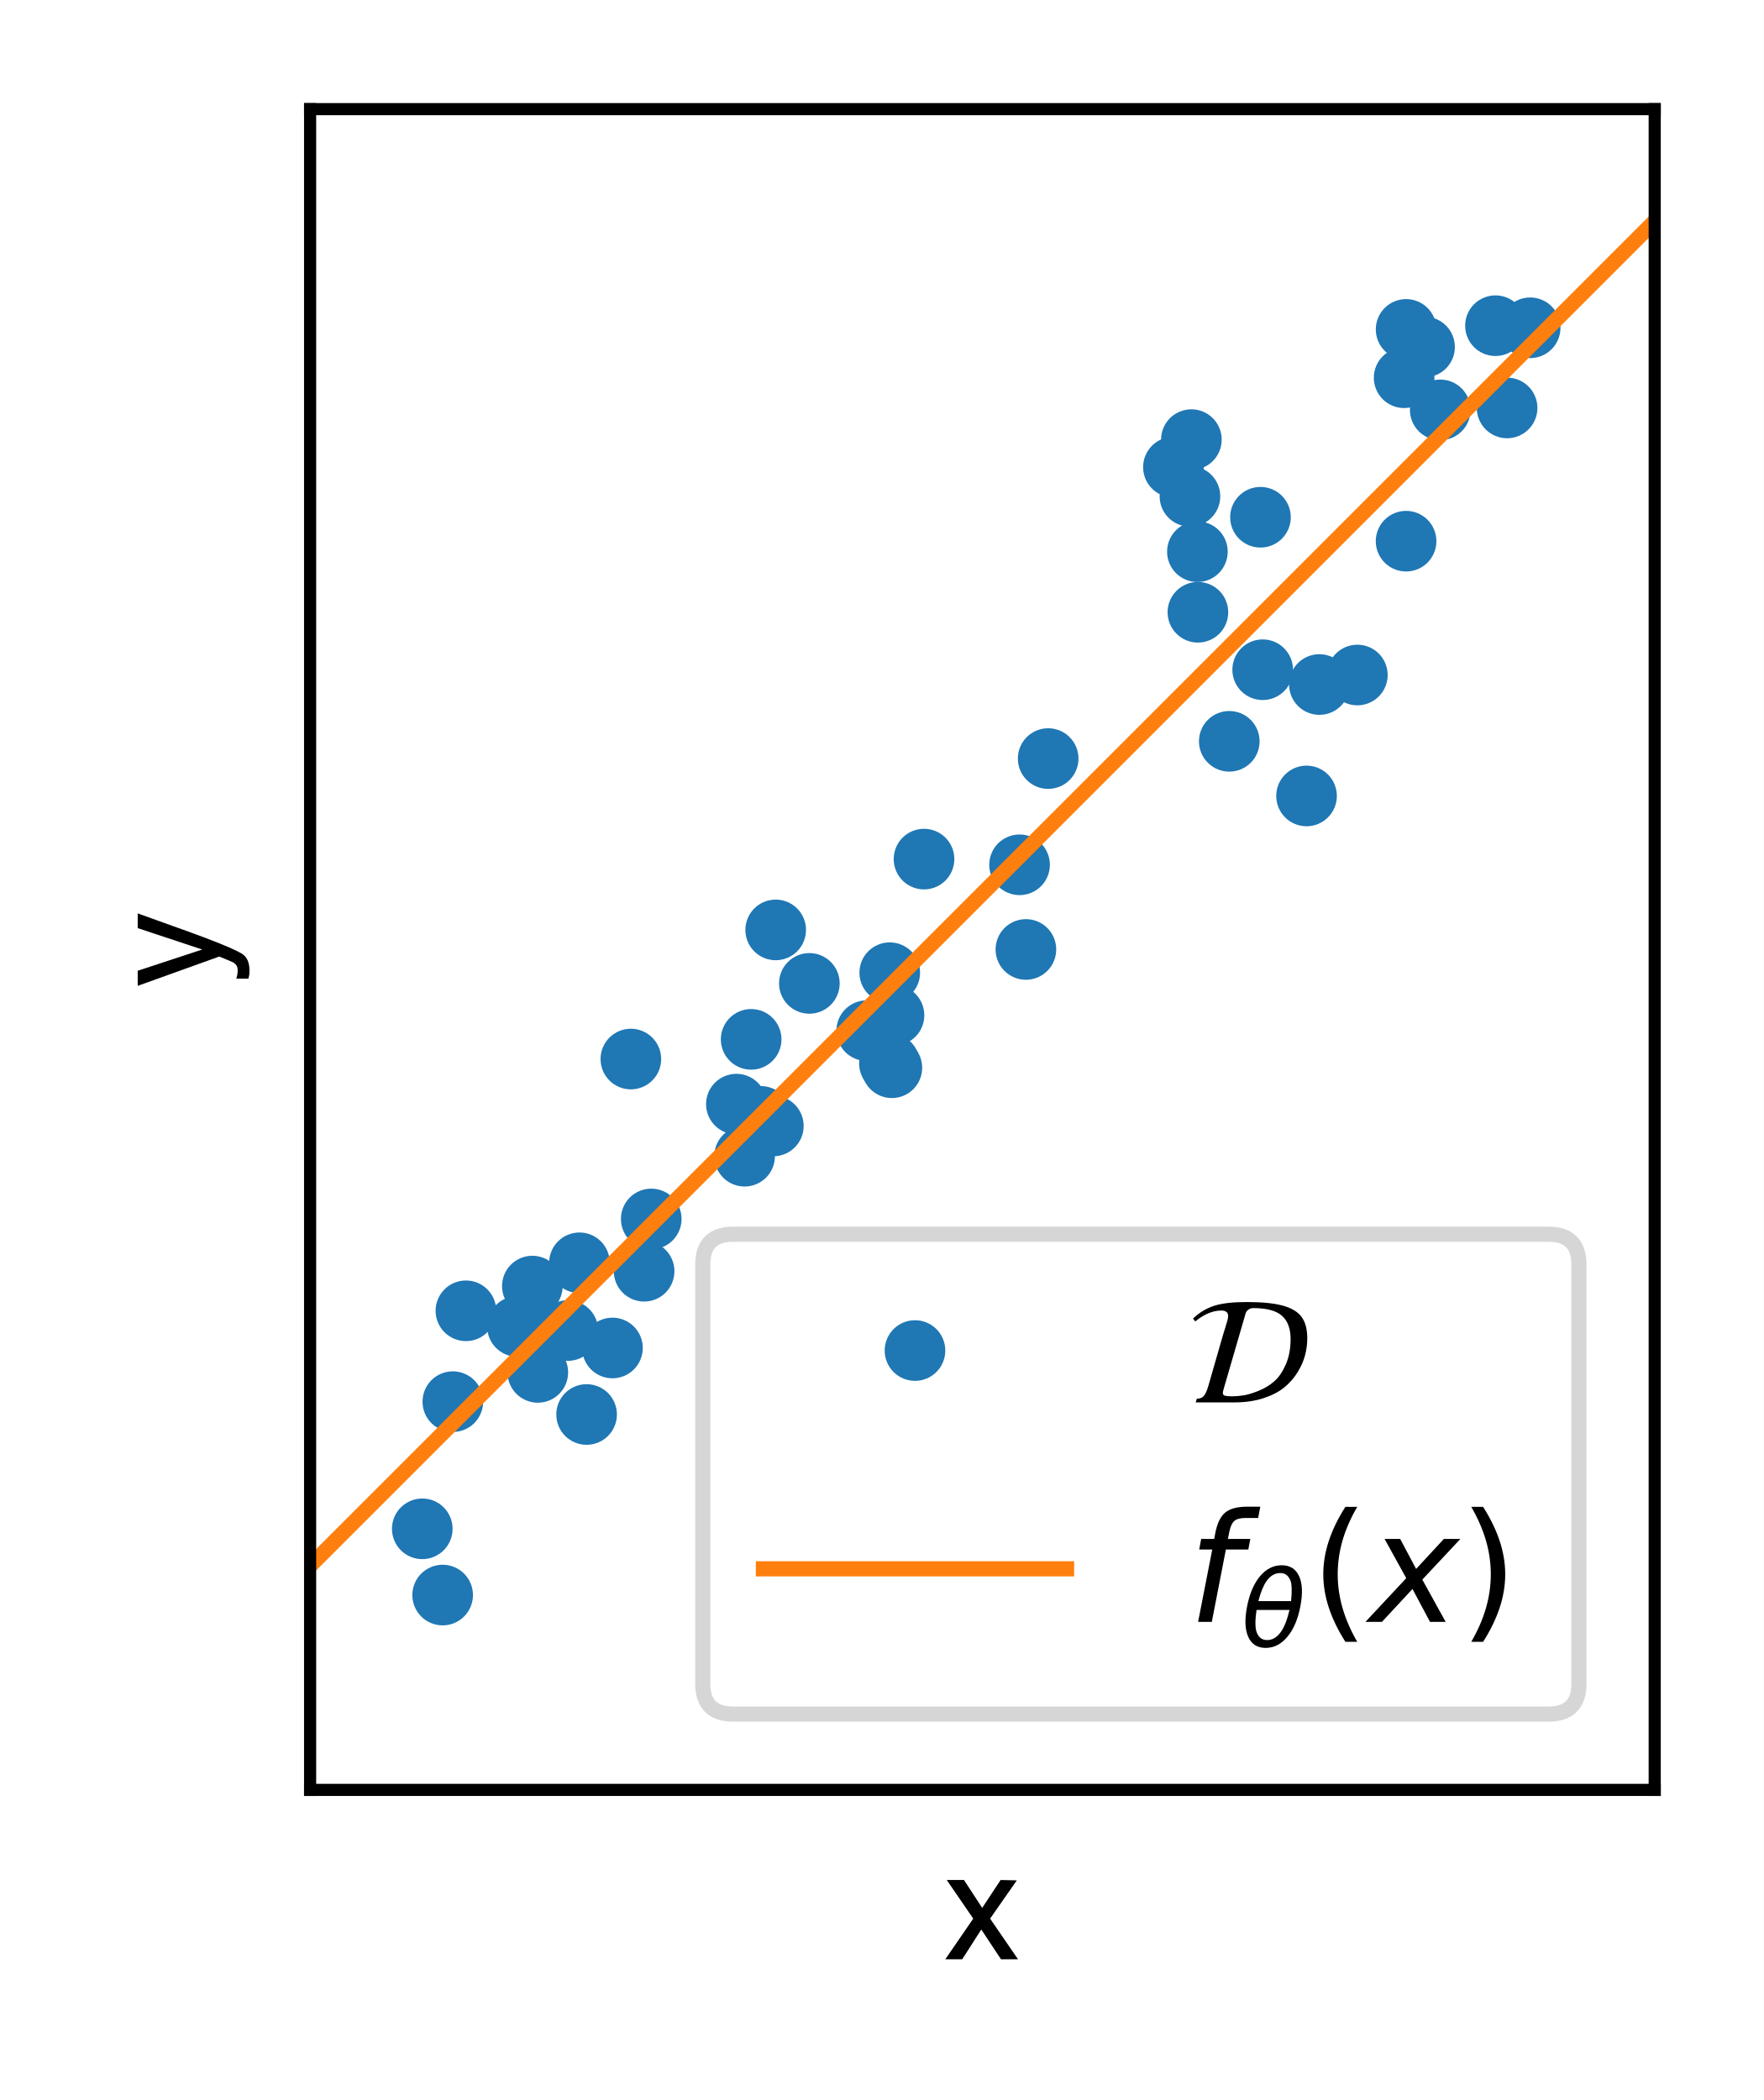
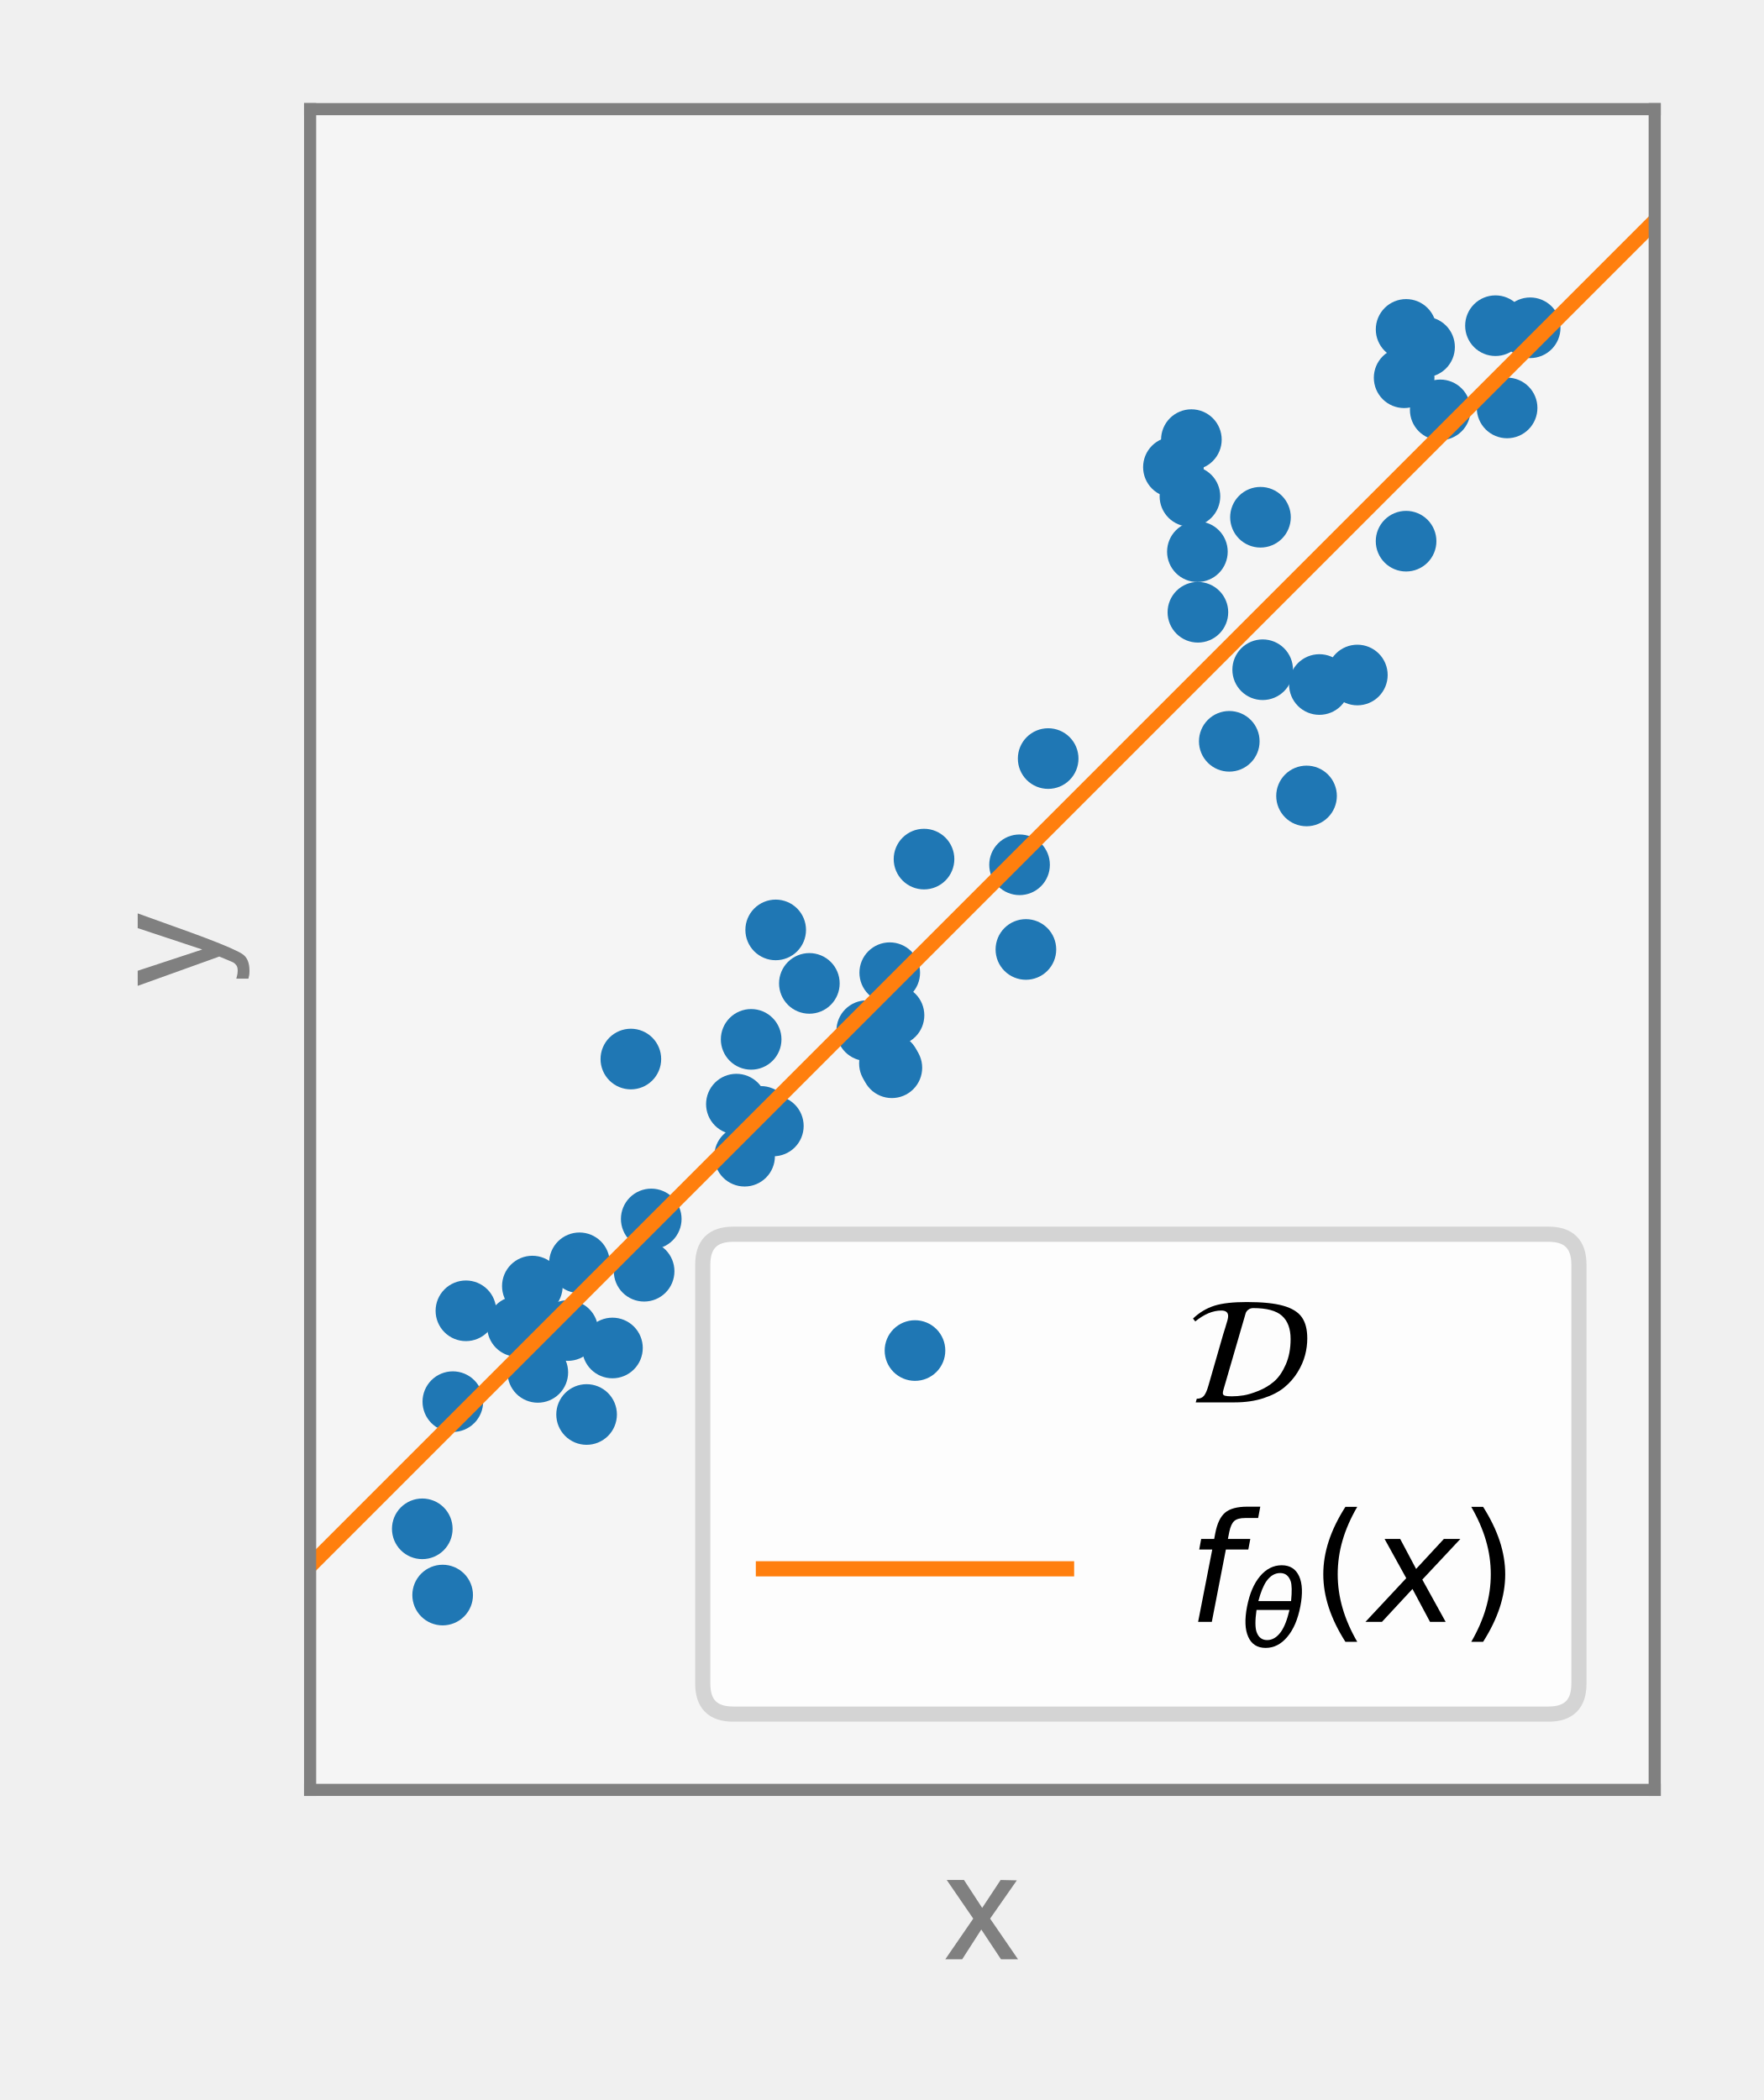
<svg xmlns="http://www.w3.org/2000/svg" xmlns:xlink="http://www.w3.org/1999/xlink" width="116.362pt" height="138.538pt" viewBox="0 0 116.362 138.538" version="1.1">
  <defs>
    <style type="text/css">*{stroke-linejoin: round; stroke-linecap: butt}</style>
  </defs>
  <g id="figure_1">
    <g id="patch_1">
-       <path d="M 0 138.538  L 116.362 138.538  L 116.362 0  L 0 0  z " style="fill: #ffffff" />
+       <path d="M 0 138.538  L 116.362 138.538  L 116.362 0  L 0 0  L 0 138.538  z " style="fill: none" />
    </g>
    <g id="axes_1">
      <g id="patch_2">
-         <path d="M 20.458 118.08  L 109.162 118.08  L 109.162 7.2  L 20.458 7.2  z " style="fill: #ffffff" />
+         <path d="M 20.458 118.08  L 109.162 118.08  L 109.162 7.2  L 20.458 7.2  z " style="fill: #ffffff; fill-opacity: 0.333" />
      </g>
      <g id="matplotlib.axis_1">
        <g id="text_1">
-           <g transform="translate(62.30981 129.2534) scale(0.1 -0.1)">
+           <g style="fill: #808080" transform="translate(62.30981 129.2534) scale(0.1 -0.1)">
            <defs>
              <path id="Helvetica-78" d="M 94 3347  L 822 3347  L 1591 2169  L 2369 3347  L 3053 3331  L 1925 1716  L 3103 0  L 2384 0  L 1553 1256  L 747 0  L 34 0  L 1213 1716  L 94 3347  z " transform="scale(0.015625)" />
            </defs>
            <use xlink:href="#Helvetica-78" />
          </g>
        </g>
      </g>
      <g id="matplotlib.axis_2">
        <g id="text_2">
-           <g transform="translate(14.31406 65.14) rotate(-90) scale(0.1 -0.1)">
+           <g style="fill: #808080" transform="translate(14.31406 65.14) rotate(-90) scale(0.1 -0.1)">
            <defs>
              <path id="Helvetica-79" d="M 2503 3347  L 3125 3347  Q 3006 3025 2597 1878  Q 2291 1016 2084 472  Q 1597 -809 1397 -1090  Q 1197 -1372 709 -1372  Q 591 -1372 527 -1362  Q 463 -1353 369 -1328  L 369 -816  Q 516 -856 581 -865  Q 647 -875 697 -875  Q 853 -875 926 -823  Q 1000 -772 1050 -697  Q 1066 -672 1162 -440  Q 1259 -209 1303 -97  L 66 3347  L 703 3347  L 1600 622  L 2503 3347  z M 1597 3428  L 1597 3428  z " transform="scale(0.015625)" />
            </defs>
            <use xlink:href="#Helvetica-79" />
          </g>
        </g>
      </g>
      <g id="line2d_1">
        <defs>
-           <path id="m82519d76c6" d="M 0 1.5  C 0.398 1.5 0.779 1.342 1.061 1.061  C 1.342 0.779 1.5 0.398 1.5 0  C 1.5 -0.398 1.342 -0.779 1.061 -1.061  C 0.779 -1.342 0.398 -1.5 0 -1.5  C -0.398 -1.5 -0.779 -1.342 -1.061 -1.061  C -1.342 -0.779 -1.5 -0.398 -1.5 0  C -1.5 0.398 -1.342 0.779 -1.061 1.061  C -0.779 1.342 -0.398 1.5 0 1.5  z " style="stroke: #1f77b4" />
+           <path id="ma62e0a77ee" d="M 0 1.5  C 0.398 1.5 0.779 1.342 1.061 1.061  C 1.342 0.779 1.5 0.398 1.5 0  C 1.5 -0.398 1.342 -0.779 1.061 -1.061  C 0.779 -1.342 0.398 -1.5 0 -1.5  C -0.398 -1.5 -0.779 -1.342 -1.061 -1.061  C -1.342 -0.779 -1.5 -0.398 -1.5 0  C -1.5 0.398 -1.342 0.779 -1.061 1.061  C -0.779 1.342 -0.398 1.5 0 1.5  z " style="stroke: #1f77b4" />
        </defs>
-         <g clip-path="url(#p8c2724f638)">
-           <use xlink:href="#m82519d76c6" x="58.676" y="70.157" style="fill: #1f77b4; stroke: #1f77b4" />
-           <use xlink:href="#m82519d76c6" x="81.096" y="48.905" style="fill: #1f77b4; stroke: #1f77b4" />
-           <use xlink:href="#m82519d76c6" x="27.858" y="100.857" style="fill: #1f77b4; stroke: #1f77b4" />
-           <use xlink:href="#m82519d76c6" x="50.198" y="73.649" style="fill: #1f77b4; stroke: #1f77b4" />
-           <use xlink:href="#m82519d76c6" x="38.698" y="93.315" style="fill: #1f77b4; stroke: #1f77b4" />
-           <use xlink:href="#m82519d76c6" x="34.675" y="87.346" style="fill: #1f77b4; stroke: #1f77b4" />
-           <use xlink:href="#m82519d76c6" x="41.618" y="69.866" style="fill: #1f77b4; stroke: #1f77b4" />
-           <use xlink:href="#m82519d76c6" x="53.394" y="64.875" style="fill: #1f77b4; stroke: #1f77b4" />
-           <use xlink:href="#m82519d76c6" x="57.179" y="67.993" style="fill: #1f77b4; stroke: #1f77b4" />
-           <use xlink:href="#m82519d76c6" x="67.679" y="62.636" style="fill: #1f77b4; stroke: #1f77b4" />
-           <use xlink:href="#m82519d76c6" x="58.837" y="70.44" style="fill: #1f77b4; stroke: #1f77b4" />
-           <use xlink:href="#m82519d76c6" x="78.501" y="32.742" style="fill: #1f77b4; stroke: #1f77b4" />
-           <use xlink:href="#m82519d76c6" x="42.963" y="80.415" style="fill: #1f77b4; stroke: #1f77b4" />
-           <use xlink:href="#m82519d76c6" x="92.76" y="35.702" style="fill: #1f77b4; stroke: #1f77b4" />
-           <use xlink:href="#m82519d76c6" x="29.874" y="92.468" style="fill: #1f77b4; stroke: #1f77b4" />
-           <use xlink:href="#m82519d76c6" x="77.411" y="30.818" style="fill: #1f77b4; stroke: #1f77b4" />
-           <use xlink:href="#m82519d76c6" x="58.697" y="64.169" style="fill: #1f77b4; stroke: #1f77b4" />
-           <use xlink:href="#m82519d76c6" x="69.148" y="50.043" style="fill: #1f77b4; stroke: #1f77b4" />
-           <use xlink:href="#m82519d76c6" x="38.227" y="83.308" style="fill: #1f77b4; stroke: #1f77b4" />
-           <use xlink:href="#m82519d76c6" x="42.493" y="83.864" style="fill: #1f77b4; stroke: #1f77b4" />
-           <use xlink:href="#m82519d76c6" x="87.041" y="45.158" style="fill: #1f77b4; stroke: #1f77b4" />
-           <use xlink:href="#m82519d76c6" x="99.424" y="26.912" style="fill: #1f77b4; stroke: #1f77b4" />
-           <use xlink:href="#m82519d76c6" x="51.018" y="74.28" style="fill: #1f77b4; stroke: #1f77b4" />
-           <use xlink:href="#m82519d76c6" x="79.026" y="40.391" style="fill: #1f77b4; stroke: #1f77b4" />
-           <use xlink:href="#m82519d76c6" x="92.632" y="24.92" style="fill: #1f77b4; stroke: #1f77b4" />
-           <use xlink:href="#m82519d76c6" x="93.979" y="22.892" style="fill: #1f77b4; stroke: #1f77b4" />
-           <use xlink:href="#m82519d76c6" x="34.136" y="87.506" style="fill: #1f77b4; stroke: #1f77b4" />
-           <use xlink:href="#m82519d76c6" x="30.737" y="86.474" style="fill: #1f77b4; stroke: #1f77b4" />
-           <use xlink:href="#m82519d76c6" x="40.404" y="88.927" style="fill: #1f77b4; stroke: #1f77b4" />
-           <use xlink:href="#m82519d76c6" x="92.762" y="21.731" style="fill: #1f77b4; stroke: #1f77b4" />
-           <use xlink:href="#m82519d76c6" x="35.12" y="84.843" style="fill: #1f77b4; stroke: #1f77b4" />
-           <use xlink:href="#m82519d76c6" x="58.978" y="66.979" style="fill: #1f77b4; stroke: #1f77b4" />
-           <use xlink:href="#m82519d76c6" x="98.657" y="21.486" style="fill: #1f77b4; stroke: #1f77b4" />
-           <use xlink:href="#m82519d76c6" x="67.261" y="57.051" style="fill: #1f77b4; stroke: #1f77b4" />
-           <use xlink:href="#m82519d76c6" x="78.993" y="36.395" style="fill: #1f77b4; stroke: #1f77b4" />
-           <use xlink:href="#m82519d76c6" x="51.173" y="61.347" style="fill: #1f77b4; stroke: #1f77b4" />
-           <use xlink:href="#m82519d76c6" x="78.596" y="29.002" style="fill: #1f77b4; stroke: #1f77b4" />
-           <use xlink:href="#m82519d76c6" x="89.545" y="44.531" style="fill: #1f77b4; stroke: #1f77b4" />
-           <use xlink:href="#m82519d76c6" x="29.202" y="105.227" style="fill: #1f77b4; stroke: #1f77b4" />
-           <use xlink:href="#m82519d76c6" x="83.3" y="44.182" style="fill: #1f77b4; stroke: #1f77b4" />
-           <use xlink:href="#m82519d76c6" x="100.946" y="21.624" style="fill: #1f77b4; stroke: #1f77b4" />
-           <use xlink:href="#m82519d76c6" x="83.154" y="34.123" style="fill: #1f77b4; stroke: #1f77b4" />
-           <use xlink:href="#m82519d76c6" x="48.58" y="72.84" style="fill: #1f77b4; stroke: #1f77b4" />
-           <use xlink:href="#m82519d76c6" x="86.193" y="52.509" style="fill: #1f77b4; stroke: #1f77b4" />
-           <use xlink:href="#m82519d76c6" x="35.48" y="90.537" style="fill: #1f77b4; stroke: #1f77b4" />
-           <use xlink:href="#m82519d76c6" x="60.958" y="56.675" style="fill: #1f77b4; stroke: #1f77b4" />
-           <use xlink:href="#m82519d76c6" x="95.013" y="27.04" style="fill: #1f77b4; stroke: #1f77b4" />
-           <use xlink:href="#m82519d76c6" x="49.554" y="68.567" style="fill: #1f77b4; stroke: #1f77b4" />
-           <use xlink:href="#m82519d76c6" x="49.122" y="76.275" style="fill: #1f77b4; stroke: #1f77b4" />
-           <use xlink:href="#m82519d76c6" x="37.462" y="87.776" style="fill: #1f77b4; stroke: #1f77b4" />
+         <g clip-path="url(#pc01ab6372e)">
+           <use xlink:href="#ma62e0a77ee" x="58.676" y="70.157" style="fill: #1f77b4; stroke: #1f77b4" />
+           <use xlink:href="#ma62e0a77ee" x="81.096" y="48.905" style="fill: #1f77b4; stroke: #1f77b4" />
+           <use xlink:href="#ma62e0a77ee" x="27.858" y="100.857" style="fill: #1f77b4; stroke: #1f77b4" />
+           <use xlink:href="#ma62e0a77ee" x="50.198" y="73.649" style="fill: #1f77b4; stroke: #1f77b4" />
+           <use xlink:href="#ma62e0a77ee" x="38.698" y="93.315" style="fill: #1f77b4; stroke: #1f77b4" />
+           <use xlink:href="#ma62e0a77ee" x="34.675" y="87.346" style="fill: #1f77b4; stroke: #1f77b4" />
+           <use xlink:href="#ma62e0a77ee" x="41.618" y="69.866" style="fill: #1f77b4; stroke: #1f77b4" />
+           <use xlink:href="#ma62e0a77ee" x="53.394" y="64.875" style="fill: #1f77b4; stroke: #1f77b4" />
+           <use xlink:href="#ma62e0a77ee" x="57.179" y="67.993" style="fill: #1f77b4; stroke: #1f77b4" />
+           <use xlink:href="#ma62e0a77ee" x="67.679" y="62.636" style="fill: #1f77b4; stroke: #1f77b4" />
+           <use xlink:href="#ma62e0a77ee" x="58.837" y="70.44" style="fill: #1f77b4; stroke: #1f77b4" />
+           <use xlink:href="#ma62e0a77ee" x="78.501" y="32.742" style="fill: #1f77b4; stroke: #1f77b4" />
+           <use xlink:href="#ma62e0a77ee" x="42.963" y="80.415" style="fill: #1f77b4; stroke: #1f77b4" />
+           <use xlink:href="#ma62e0a77ee" x="92.76" y="35.702" style="fill: #1f77b4; stroke: #1f77b4" />
+           <use xlink:href="#ma62e0a77ee" x="29.874" y="92.468" style="fill: #1f77b4; stroke: #1f77b4" />
+           <use xlink:href="#ma62e0a77ee" x="77.411" y="30.818" style="fill: #1f77b4; stroke: #1f77b4" />
+           <use xlink:href="#ma62e0a77ee" x="58.697" y="64.169" style="fill: #1f77b4; stroke: #1f77b4" />
+           <use xlink:href="#ma62e0a77ee" x="69.148" y="50.043" style="fill: #1f77b4; stroke: #1f77b4" />
+           <use xlink:href="#ma62e0a77ee" x="38.227" y="83.308" style="fill: #1f77b4; stroke: #1f77b4" />
+           <use xlink:href="#ma62e0a77ee" x="42.493" y="83.864" style="fill: #1f77b4; stroke: #1f77b4" />
+           <use xlink:href="#ma62e0a77ee" x="87.041" y="45.158" style="fill: #1f77b4; stroke: #1f77b4" />
+           <use xlink:href="#ma62e0a77ee" x="99.424" y="26.912" style="fill: #1f77b4; stroke: #1f77b4" />
+           <use xlink:href="#ma62e0a77ee" x="51.018" y="74.28" style="fill: #1f77b4; stroke: #1f77b4" />
+           <use xlink:href="#ma62e0a77ee" x="79.026" y="40.391" style="fill: #1f77b4; stroke: #1f77b4" />
+           <use xlink:href="#ma62e0a77ee" x="92.632" y="24.92" style="fill: #1f77b4; stroke: #1f77b4" />
+           <use xlink:href="#ma62e0a77ee" x="93.979" y="22.892" style="fill: #1f77b4; stroke: #1f77b4" />
+           <use xlink:href="#ma62e0a77ee" x="34.136" y="87.506" style="fill: #1f77b4; stroke: #1f77b4" />
+           <use xlink:href="#ma62e0a77ee" x="30.737" y="86.474" style="fill: #1f77b4; stroke: #1f77b4" />
+           <use xlink:href="#ma62e0a77ee" x="40.404" y="88.927" style="fill: #1f77b4; stroke: #1f77b4" />
+           <use xlink:href="#ma62e0a77ee" x="92.762" y="21.731" style="fill: #1f77b4; stroke: #1f77b4" />
+           <use xlink:href="#ma62e0a77ee" x="35.12" y="84.843" style="fill: #1f77b4; stroke: #1f77b4" />
+           <use xlink:href="#ma62e0a77ee" x="58.978" y="66.979" style="fill: #1f77b4; stroke: #1f77b4" />
+           <use xlink:href="#ma62e0a77ee" x="98.657" y="21.486" style="fill: #1f77b4; stroke: #1f77b4" />
+           <use xlink:href="#ma62e0a77ee" x="67.261" y="57.051" style="fill: #1f77b4; stroke: #1f77b4" />
+           <use xlink:href="#ma62e0a77ee" x="78.993" y="36.395" style="fill: #1f77b4; stroke: #1f77b4" />
+           <use xlink:href="#ma62e0a77ee" x="51.173" y="61.347" style="fill: #1f77b4; stroke: #1f77b4" />
+           <use xlink:href="#ma62e0a77ee" x="78.596" y="29.002" style="fill: #1f77b4; stroke: #1f77b4" />
+           <use xlink:href="#ma62e0a77ee" x="89.545" y="44.531" style="fill: #1f77b4; stroke: #1f77b4" />
+           <use xlink:href="#ma62e0a77ee" x="29.202" y="105.227" style="fill: #1f77b4; stroke: #1f77b4" />
+           <use xlink:href="#ma62e0a77ee" x="83.3" y="44.182" style="fill: #1f77b4; stroke: #1f77b4" />
+           <use xlink:href="#ma62e0a77ee" x="100.946" y="21.624" style="fill: #1f77b4; stroke: #1f77b4" />
+           <use xlink:href="#ma62e0a77ee" x="83.154" y="34.123" style="fill: #1f77b4; stroke: #1f77b4" />
+           <use xlink:href="#ma62e0a77ee" x="48.58" y="72.84" style="fill: #1f77b4; stroke: #1f77b4" />
+           <use xlink:href="#ma62e0a77ee" x="86.193" y="52.509" style="fill: #1f77b4; stroke: #1f77b4" />
+           <use xlink:href="#ma62e0a77ee" x="35.48" y="90.537" style="fill: #1f77b4; stroke: #1f77b4" />
+           <use xlink:href="#ma62e0a77ee" x="60.958" y="56.675" style="fill: #1f77b4; stroke: #1f77b4" />
+           <use xlink:href="#ma62e0a77ee" x="95.013" y="27.04" style="fill: #1f77b4; stroke: #1f77b4" />
+           <use xlink:href="#ma62e0a77ee" x="49.554" y="68.567" style="fill: #1f77b4; stroke: #1f77b4" />
+           <use xlink:href="#ma62e0a77ee" x="49.122" y="76.275" style="fill: #1f77b4; stroke: #1f77b4" />
+           <use xlink:href="#ma62e0a77ee" x="37.462" y="87.776" style="fill: #1f77b4; stroke: #1f77b4" />
        </g>
      </g>
      <g id="line2d_2">
-         <path d="M 20.458 103.296  L 109.162 14.592  " clip-path="url(#p8c2724f638)" style="fill: none; stroke: #ff7f0e; stroke-linecap: square" />
+         <path d="M 20.458 103.296  L 109.162 14.592  " clip-path="url(#pc01ab6372e)" style="fill: none; stroke: #ff7f0e; stroke-linecap: square" />
      </g>
      <g id="patch_3">
-         <path d="M 20.458 118.08  L 20.458 7.2  " style="fill: none; stroke: #000000; stroke-width: 0.8; stroke-linejoin: miter; stroke-linecap: square" />
+         <path d="M 20.458 118.08  L 20.458 7.2  " style="fill: none; stroke: #808080; stroke-width: 0.8; stroke-linejoin: miter; stroke-linecap: square" />
      </g>
      <g id="patch_4">
-         <path d="M 109.162 118.08  L 109.162 7.2  " style="fill: none; stroke: #000000; stroke-width: 0.8; stroke-linejoin: miter; stroke-linecap: square" />
+         <path d="M 109.162 118.08  L 109.162 7.2  " style="fill: none; stroke: #808080; stroke-width: 0.8; stroke-linejoin: miter; stroke-linecap: square" />
      </g>
      <g id="patch_5">
-         <path d="M 20.458 118.08  L 109.162 118.08  " style="fill: none; stroke: #000000; stroke-width: 0.8; stroke-linejoin: miter; stroke-linecap: square" />
+         <path d="M 20.458 118.08  L 109.162 118.08  " style="fill: none; stroke: #808080; stroke-width: 0.8; stroke-linejoin: miter; stroke-linecap: square" />
      </g>
      <g id="patch_6">
-         <path d="M 20.458 7.2  L 109.162 7.2  " style="fill: none; stroke: #000000; stroke-width: 0.8; stroke-linejoin: miter; stroke-linecap: square" />
+         <path d="M 20.458 7.2  L 109.162 7.2  " style="fill: none; stroke: #808080; stroke-width: 0.8; stroke-linejoin: miter; stroke-linecap: square" />
      </g>
      <g id="legend_1">
        <g id="patch_7">
          <path d="M 48.362 113.08  L 102.162 113.08  Q 104.162 113.08 104.162 111.08  L 104.162 83.422  Q 104.162 81.422 102.162 81.422  L 48.362 81.422  Q 46.362 81.422 46.362 83.422  L 46.362 111.08  Q 46.362 113.08 48.362 113.08  z " style="fill: #ffffff; opacity: 0.8; stroke: #cccccc; stroke-linejoin: miter" />
        </g>
        <g id="line2d_3">
          <g>
-             <use xlink:href="#m82519d76c6" x="60.362" y="89.096" style="fill: #1f77b4; stroke: #1f77b4" />
+             <use xlink:href="#ma62e0a77ee" x="60.362" y="89.096" style="fill: #1f77b4; stroke: #1f77b4" />
          </g>
        </g>
        <g id="text_3">
          <g transform="translate(78.36181 92.59562) scale(0.1 -0.1)">
            <defs>
              <path id="STIXNonUnicode-Italic-e230" d="M 314 3418  L 218 3539  Q 621 3923 1126 4083  Q 1619 4237 2490 4237  Q 3475 4237 4028 4080  Q 4582 3923 4812 3596  Q 5043 3270 5043 2701  Q 5043 2349 4950 1993  Q 4858 1638 4634 1273  Q 4410 909 4070 630  Q 3731 352 3190 176  Q 2650 0 1978 0  L 333 0  L 378 154  Q 576 154 678 275  Q 781 397 870 710  L 1491 2867  Q 1517 2957 1581 3155  Q 1645 3354 1673 3466  Q 1702 3578 1702 3642  Q 1702 3878 1414 3878  Q 877 3878 314 3418  z M 2438 3750  L 1510 557  Q 1478 454 1478 390  Q 1478 307 1568 281  Q 1658 256 1856 256  Q 2093 256 2355 297  Q 2618 339 2989 489  Q 3360 640 3645 886  Q 3930 1133 4134 1597  Q 4339 2061 4339 2675  Q 4339 3328 3977 3654  Q 3616 3981 2758 3981  Q 2643 3981 2553 3913  Q 2464 3846 2438 3750  z " transform="scale(0.015625)" />
            </defs>
            <use xlink:href="#STIXNonUnicode-Italic-e230" transform="translate(0 0.796875)" />
          </g>
        </g>
        <g id="line2d_4">
          <path d="M 50.362 103.496  L 60.362 103.496  L 70.362 103.496  " style="fill: none; stroke: #ff7f0e; stroke-linecap: square" />
        </g>
        <g id="text_4">
          <g transform="translate(78.36181 106.9956) scale(0.1 -0.1)">
            <defs>
              <path id="DejaVuSans-Oblique-66" d="M 3059 4863  L 2969 4384  L 2419 4384  Q 2106 4384 1964 4261  Q 1822 4138 1753 3809  L 1691 3500  L 2638 3500  L 2553 3053  L 1606 3053  L 1013 0  L 434 0  L 1031 3053  L 481 3053  L 563 3500  L 1113 3500  L 1159 3744  Q 1278 4363 1576 4613  Q 1875 4863 2516 4863  L 3059 4863  z " transform="scale(0.015625)" />
              <path id="DejaVuSans-Oblique-3b8" d="M 2913 2219  L 925 2219  Q 791 1284 928 888  Q 1100 400 1566 400  Q 2034 400 2391 891  Q 2703 1322 2913 2219  z M 3009 2750  Q 3094 3638 2984 3950  Q 2813 4444 2353 4444  Q 1875 4444 1525 3956  Q 1250 3563 1034 2750  L 3009 2750  z M 2444 4913  Q 3194 4913 3494 4250  Q 3794 3591 3566 2422  Q 3341 1256 2781 594  Q 2225 -72 1475 -72  Q 722 -72 425 594  Q 128 1256 353 2422  Q 581 3591 1134 4250  Q 1691 4913 2444 4913  z " transform="scale(0.015625)" />
              <path id="DejaVuSans-28" d="M 1984 4856  Q 1566 4138 1362 3434  Q 1159 2731 1159 2009  Q 1159 1288 1364 580  Q 1569 -128 1984 -844  L 1484 -844  Q 1016 -109 783 600  Q 550 1309 550 2009  Q 550 2706 781 3412  Q 1013 4119 1484 4856  L 1984 4856  z " transform="scale(0.015625)" />
              <path id="DejaVuSans-Oblique-78" d="M 3841 3500  L 2234 1784  L 3219 0  L 2559 0  L 1819 1388  L 531 0  L -166 0  L 1556 1844  L 641 3500  L 1300 3500  L 1972 2234  L 3144 3500  L 3841 3500  z " transform="scale(0.015625)" />
              <path id="DejaVuSans-29" d="M 513 4856  L 1013 4856  Q 1481 4119 1714 3412  Q 1947 2706 1947 2009  Q 1947 1309 1714 600  Q 1481 -109 1013 -844  L 513 -844  Q 928 -128 1133 580  Q 1338 1288 1338 2009  Q 1338 2731 1133 3434  Q 928 4138 513 4856  z " transform="scale(0.015625)" />
            </defs>
            <use xlink:href="#DejaVuSans-Oblique-66" transform="translate(0 0.015625)" />
            <use xlink:href="#DejaVuSans-Oblique-3b8" transform="translate(35.20508 -16.39062) scale(0.7)" />
            <use xlink:href="#DejaVuSans-28" transform="translate(80.7666 0.015625)" />
            <use xlink:href="#DejaVuSans-Oblique-78" transform="translate(119.7803 0.015625)" />
            <use xlink:href="#DejaVuSans-29" transform="translate(178.96 0.015625)" />
          </g>
        </g>
      </g>
    </g>
  </g>
  <defs>
-     <clipPath id="p8c2724f638">
+     <clipPath id="pc01ab6372e">
      <rect x="20.458" y="7.2" width="88.704" height="110.88" />
    </clipPath>
  </defs>
</svg>
